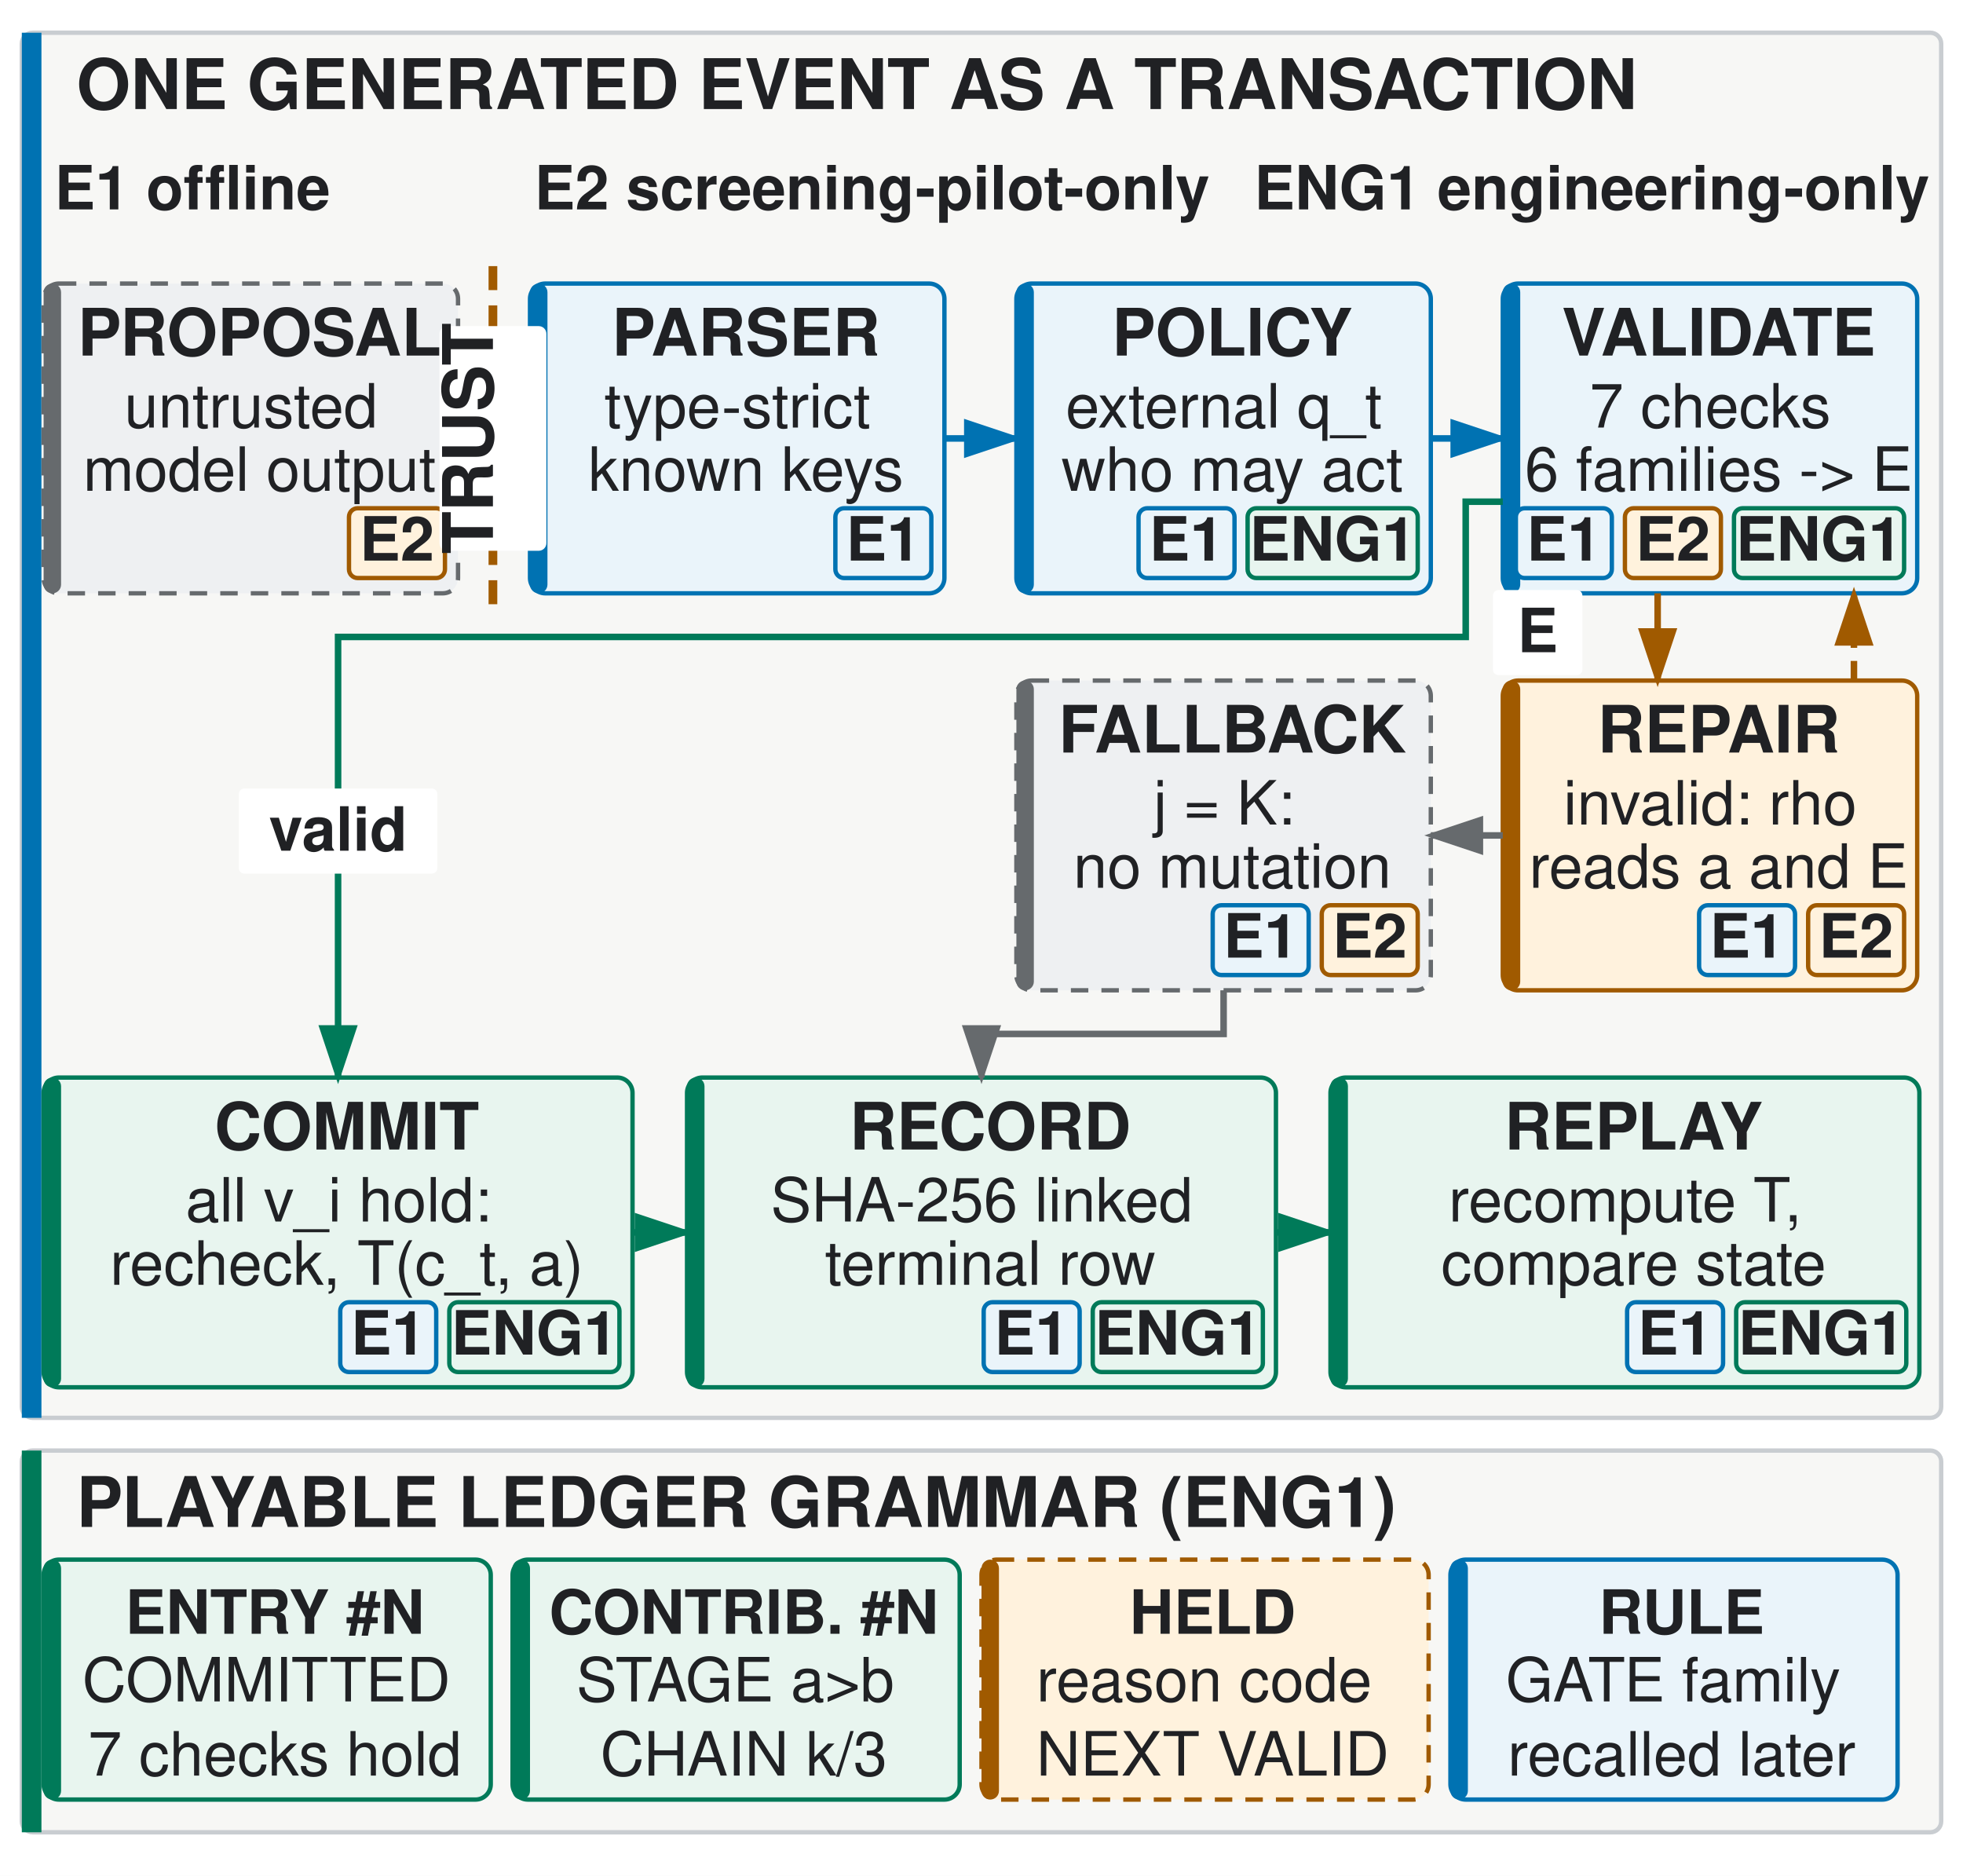
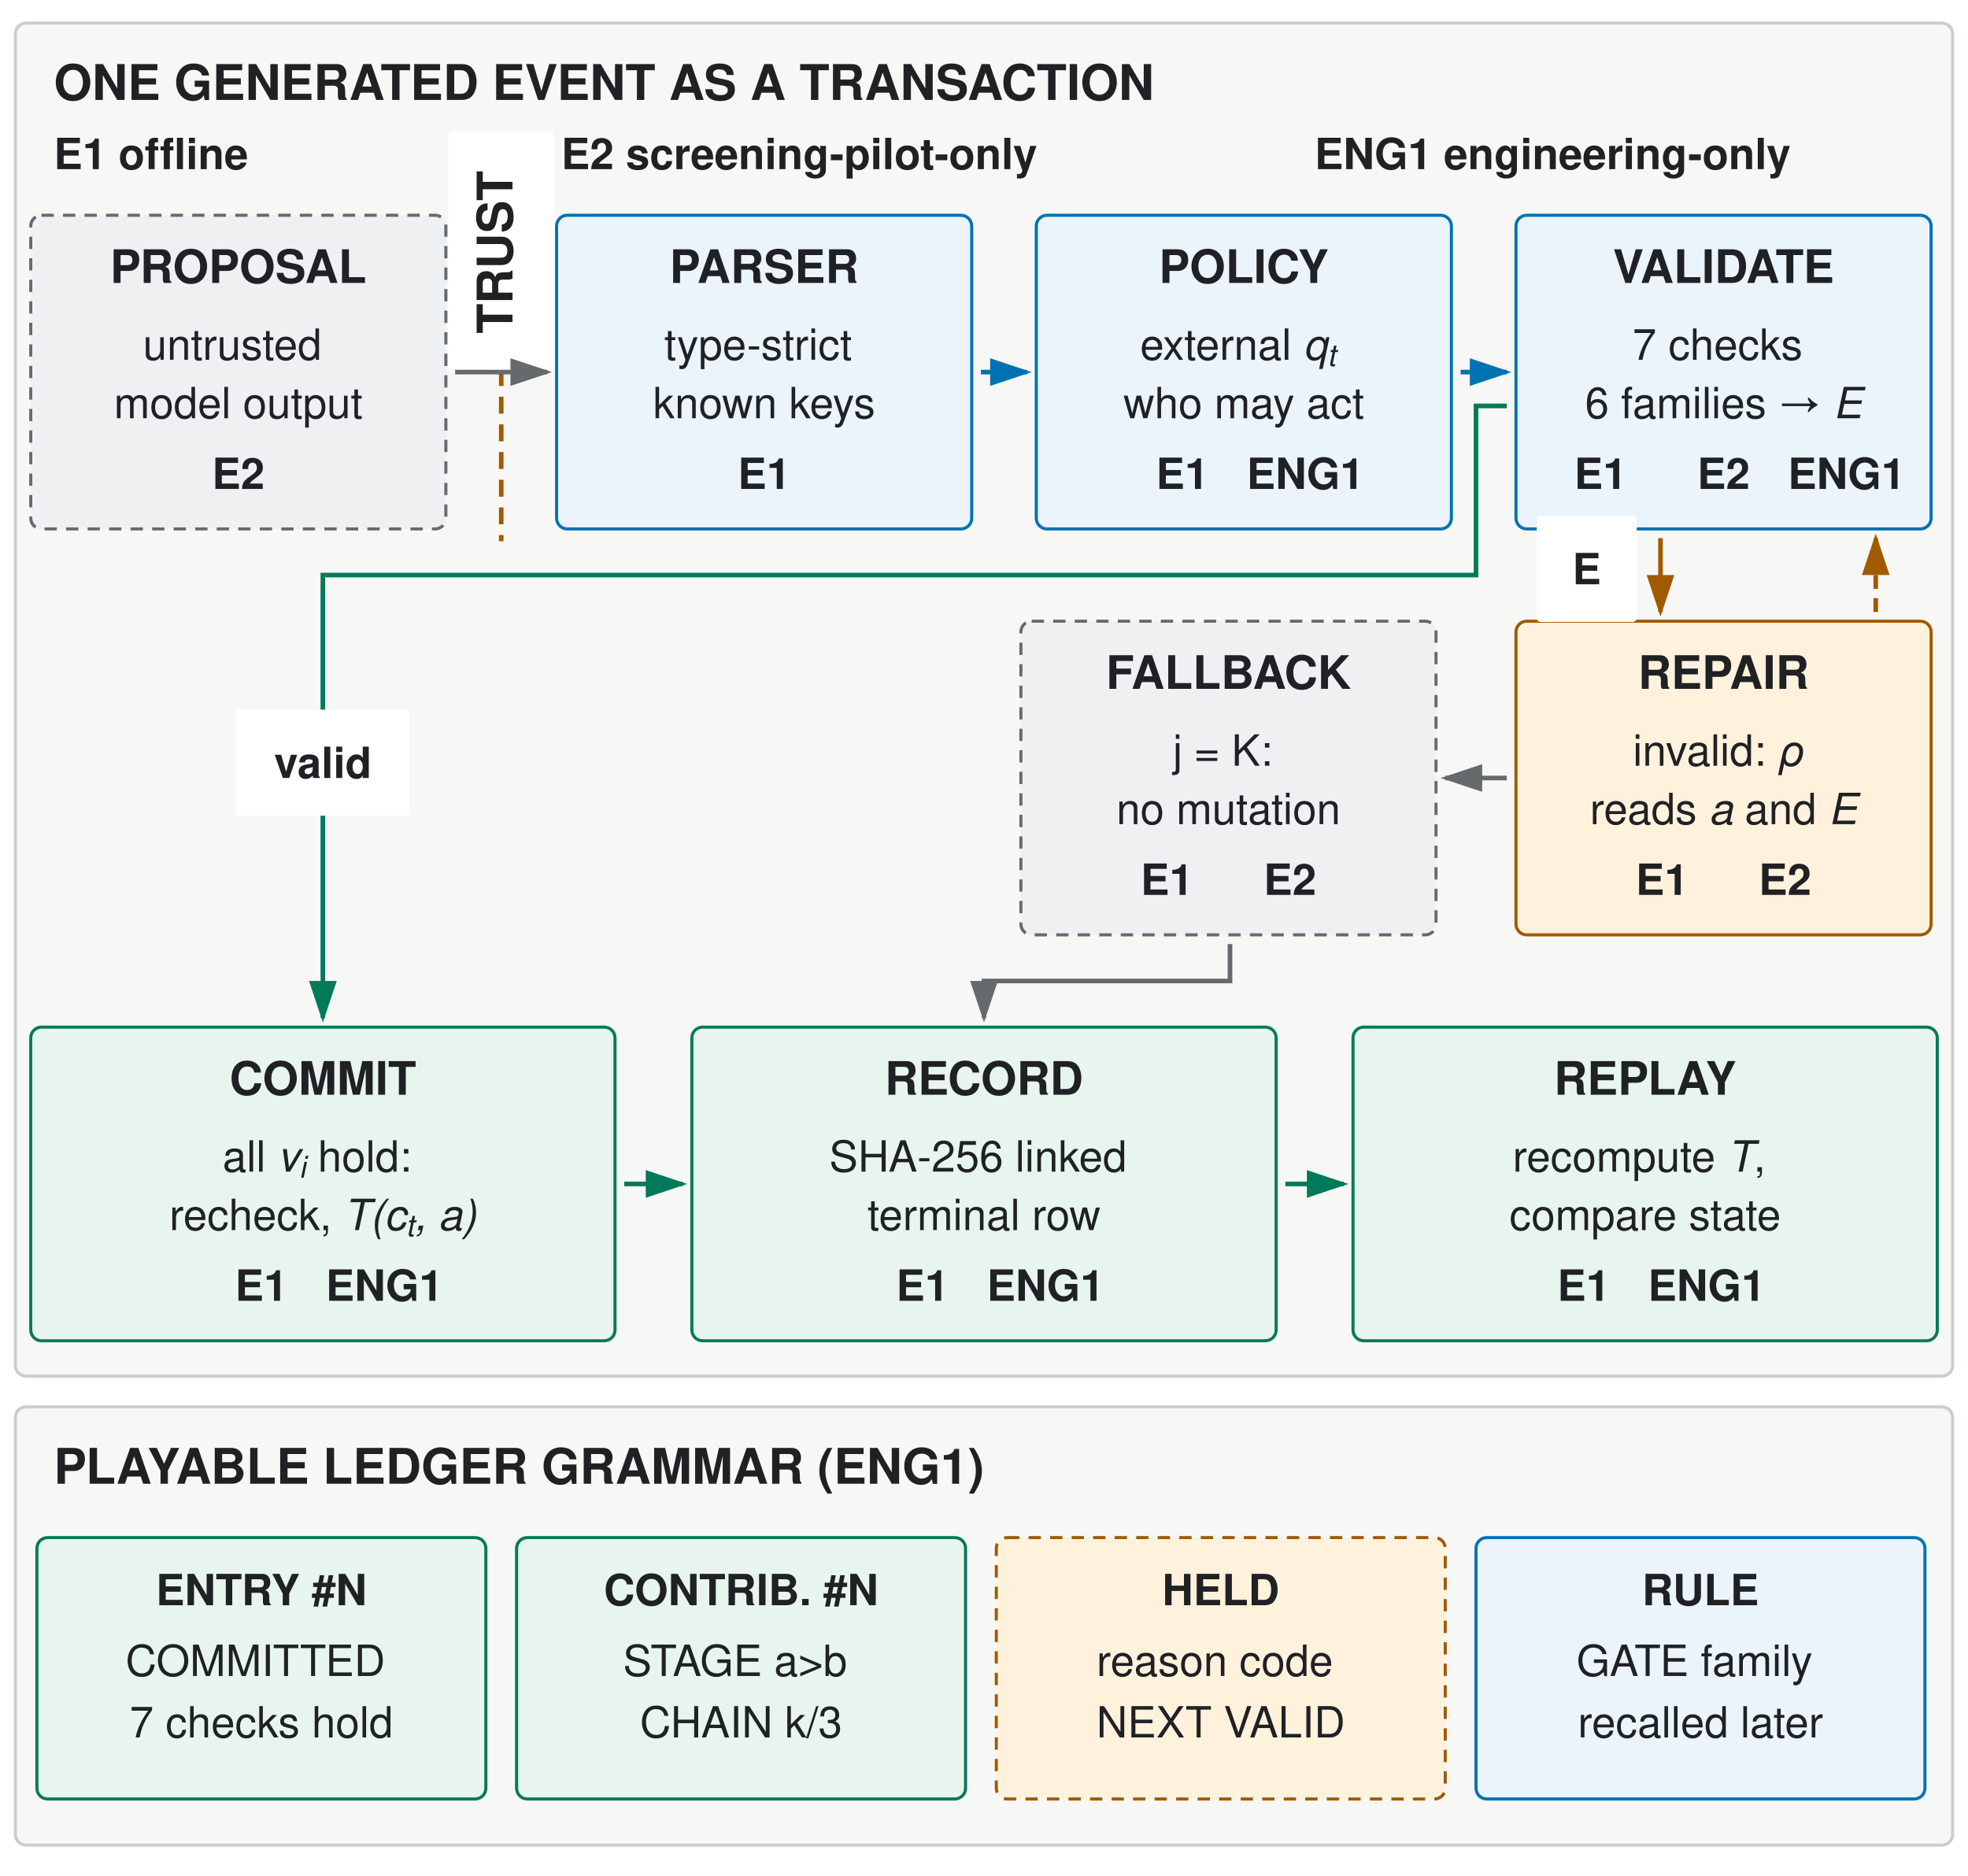
- <svg xmlns="http://www.w3.org/2000/svg" width="900" height="860" viewBox="0 0 900 860" role="img" aria-labelledby="svg-title svg-desc">
+ <svg xmlns="http://www.w3.org/2000/svg" width="1280" height="1220" viewBox="0 0 1280 1220" role="img" aria-labelledby="svg-title svg-desc">
  <defs>
    <marker id="arrow-blue" markerWidth="10" markerHeight="10" refX="8" refY="3" orient="auto" markerUnits="strokeWidth">
      <path d="M0,0 L0,6 L9,3 z" fill="#0072B2" />
    </marker>
    <marker id="arrow-orange" markerWidth="10" markerHeight="10" refX="8" refY="3" orient="auto" markerUnits="strokeWidth">
      <path d="M0,0 L0,6 L9,3 z" fill="#A05A00" />
    </marker>
    <marker id="arrow-green" markerWidth="10" markerHeight="10" refX="8" refY="3" orient="auto" markerUnits="strokeWidth">
      <path d="M0,0 L0,6 L9,3 z" fill="#007A59" />
    </marker>
    <marker id="arrow-gray" markerWidth="10" markerHeight="10" refX="8" refY="3" orient="auto" markerUnits="strokeWidth">
      <path d="M0,0 L0,6 L9,3 z" fill="#666A6D" />
    </marker>
    <style>
      text { font-family: Helvetica, Arial, sans-serif; fill: #202124; }
      .section { font-size: 32px; font-weight: 700; }
      .box-title { font-size: 30px; font-weight: 700; }
      .body { font-size: 29px; font-weight: 400; }
      .small { font-size: 28px; font-weight: 400; }
      .note { font-size: 28px; font-style: italic; fill: #5F6368; }
      .arrow-label { font-size: 28px; font-weight: 700; }
    </style>
  </defs>
-   <style>.tag { font-size: 28px; font-weight: 700; } .ledger { font-size: 28px; font-weight: 700; } .legend { font-size: 28px; font-weight: 700; }</style>
-   <rect x="0" y="0" width="900" height="860" fill="#FFFFFF" />
-   <rect x="10" y="15" width="880" height="635" rx="5" fill="#F7F7F5" stroke="#C9CDD1" stroke-width="2" />
-   <rect x="10" y="15" width="9" height="635" fill="#0072B2" />
-   <text x="35" y="50" class="section" text-anchor="start">ONE GENERATED EVENT AS A TRANSACTION</text>
-   <text x="25" y="96" class="legend" text-anchor="start" fill="#0072B2">E1 offline</text>
-   <text x="245" y="96" class="legend" text-anchor="start" fill="#A05A00">E2 screening-pilot-only</text>
-   <text x="575" y="96" class="legend" text-anchor="start" fill="#007A59">ENG1 engineering-only</text>
-   <rect x="20" y="130" width="190" height="142" rx="7" fill="#EEF0F2" stroke="#666A6D" stroke-width="2" stroke-dasharray="8 6" />
-   <rect x="20" y="130" width="8" height="142" rx="4" fill="#666A6D" />
-   <text x="119" y="163" class="box-title" text-anchor="middle">PROPOSAL</text>
-   <text x="119" y="196" class="small" text-anchor="middle">
-     <tspan x="119" dy="0">untrusted</tspan>
-     <tspan x="119" dy="29">model output</tspan>
+   <style>.tag,.ledger,.legend {font-size:28px;font-weight:700}</style>
+   <rect x="0" y="0" width="1280" height="1220" fill="#FFFFFF" />
+   <rect x="10" y="15" width="1260" height="880" rx="7" fill="#F7F7F5" stroke="#C9CDD1" stroke-width="2" />
+   <text x="35" y="65" class="section" text-anchor="start">ONE GENERATED EVENT AS A TRANSACTION</text>
+   <text x="35" y="110" class="legend" text-anchor="start" fill="#0072B2">E1 offline</text>
+   <text x="365" y="110" class="legend" text-anchor="start" fill="#A05A00">E2 screening-pilot-only</text>
+   <text x="855" y="110" class="legend" text-anchor="start" fill="#007A59">ENG1 engineering-only</text>
+   <rect x="20" y="140" width="270" height="204" rx="7" fill="#EEF0F2" stroke="#666A6D" stroke-width="2" stroke-dasharray="8 6" />
+   <text x="155" y="184" class="box-title" text-anchor="middle">PROPOSAL</text>
+   <text x="155" y="234" class="small" text-anchor="middle">
+     <tspan x="155" dy="0">untrusted</tspan>
+     <tspan x="155" dy="38">model output</tspan>
  </text>
-   <rect x="160" y="233" width="44" height="32" rx="4" fill="#FFF2DD" stroke="#A05A00" stroke-width="2" />
-   <text x="182" y="257" class="tag" text-anchor="middle">E2</text>
-   <rect x="243" y="130" width="190" height="142" rx="7" fill="#EAF4FA" stroke="#0072B2" stroke-width="2" />
-   <rect x="243" y="130" width="8" height="142" rx="4" fill="#0072B2" />
-   <text x="342" y="163" class="box-title" text-anchor="middle">PARSER</text>
-   <text x="342" y="196" class="small" text-anchor="middle">
-     <tspan x="342" dy="0">type-strict</tspan>
-     <tspan x="342" dy="29">known keys</tspan>
+   <text x="155" y="318" class="tag" text-anchor="middle" fill="#A05A00">E2</text>
+   <rect x="362" y="140" width="270" height="204" rx="7" fill="#EAF4FA" stroke="#0072B2" stroke-width="2" />
+   <text x="497" y="184" class="box-title" text-anchor="middle">PARSER</text>
+   <text x="497" y="234" class="small" text-anchor="middle">
+     <tspan x="497" dy="0">type-strict</tspan>
+     <tspan x="497" dy="38">known keys</tspan>
  </text>
-   <rect x="383" y="233" width="44" height="32" rx="4" fill="#EAF4FA" stroke="#0072B2" stroke-width="2" />
-   <text x="405" y="257" class="tag" text-anchor="middle">E1</text>
-   <rect x="466" y="130" width="190" height="142" rx="7" fill="#EAF4FA" stroke="#0072B2" stroke-width="2" />
-   <rect x="466" y="130" width="8" height="142" rx="4" fill="#0072B2" />
-   <text x="565" y="163" class="box-title" text-anchor="middle">POLICY</text>
-   <text x="565" y="196" class="small" text-anchor="middle">
-     <tspan x="565" dy="0">external q_t</tspan>
-     <tspan x="565" dy="29">who may act</tspan>
+   <text x="497" y="318" class="tag" text-anchor="middle" fill="#0072B2">E1</text>
+   <rect x="674" y="140" width="270" height="204" rx="7" fill="#EAF4FA" stroke="#0072B2" stroke-width="2" />
+   <text x="809" y="184" class="box-title" text-anchor="middle">POLICY</text>
+   <text x="809" y="234" class="small" text-anchor="middle">
+     <tspan x="809" dy="0">external <tspan font-style="italic">q<tspan baseline-shift="sub" font-size="70%">t</tspan>
+       </tspan>
+     </tspan>
+     <tspan x="809" dy="38">who may act</tspan>
  </text>
-   <rect x="572" y="233" width="78" height="32" rx="4" fill="#E8F5EF" stroke="#007A59" stroke-width="2" />
-   <text x="611" y="257" class="tag" text-anchor="middle">ENG1</text>
-   <rect x="522" y="233" width="44" height="32" rx="4" fill="#EAF4FA" stroke="#0072B2" stroke-width="2" />
-   <text x="544" y="257" class="tag" text-anchor="middle">E1</text>
-   <rect x="689" y="130" width="190" height="142" rx="7" fill="#EAF4FA" stroke="#0072B2" stroke-width="2" />
-   <rect x="689" y="130" width="8" height="142" rx="4" fill="#0072B2" />
-   <text x="788" y="163" class="box-title" text-anchor="middle">VALIDATE</text>
-   <text x="788" y="196" class="small" text-anchor="middle">
-     <tspan x="788" dy="0">7 checks</tspan>
-     <tspan x="788" dy="29">6 families -&gt; E</tspan>
+   <text x="769" y="318" class="tag" text-anchor="middle" fill="#0072B2">E1</text>
+   <text x="849" y="318" class="tag" text-anchor="middle" fill="#007A59">ENG1</text>
+   <rect x="986" y="140" width="270" height="204" rx="7" fill="#EAF4FA" stroke="#0072B2" stroke-width="2" />
+   <text x="1121" y="184" class="box-title" text-anchor="middle">VALIDATE</text>
+   <text x="1121" y="234" class="small" text-anchor="middle">
+     <tspan x="1121" dy="0">7 checks</tspan>
+     <tspan x="1121" dy="38">6 families → <tspan font-style="italic">E</tspan>
+     </tspan>
  </text>
-   <rect x="795" y="233" width="78" height="32" rx="4" fill="#E8F5EF" stroke="#007A59" stroke-width="2" />
-   <text x="834" y="257" class="tag" text-anchor="middle">ENG1</text>
-   <rect x="745" y="233" width="44" height="32" rx="4" fill="#FFF2DD" stroke="#A05A00" stroke-width="2" />
-   <text x="767" y="257" class="tag" text-anchor="middle">E2</text>
-   <rect x="695" y="233" width="44" height="32" rx="4" fill="#EAF4FA" stroke="#0072B2" stroke-width="2" />
-   <text x="717" y="257" class="tag" text-anchor="middle">E1</text>
-   <rect x="466" y="312" width="190" height="142" rx="7" fill="#EEF0F2" stroke="#666A6D" stroke-width="2" stroke-dasharray="8 6" />
-   <rect x="466" y="312" width="8" height="142" rx="4" fill="#666A6D" />
-   <text x="565" y="345" class="box-title" text-anchor="middle">FALLBACK</text>
-   <text x="565" y="378" class="small" text-anchor="middle">
-     <tspan x="565" dy="0">j = K:</tspan>
-     <tspan x="565" dy="29">no mutation</tspan>
+   <text x="1041" y="318" class="tag" text-anchor="middle" fill="#0072B2">E1</text>
+   <text x="1121" y="318" class="tag" text-anchor="middle" fill="#A05A00">E2</text>
+   <text x="1201" y="318" class="tag" text-anchor="middle" fill="#007A59">ENG1</text>
+   <rect x="664" y="404" width="270" height="204" rx="7" fill="#EEF0F2" stroke="#666A6D" stroke-width="2" stroke-dasharray="8 6" />
+   <text x="799" y="448" class="box-title" text-anchor="middle">FALLBACK</text>
+   <text x="799" y="498" class="small" text-anchor="middle">
+     <tspan x="799" dy="0">j = K:</tspan>
+     <tspan x="799" dy="38">no mutation</tspan>
  </text>
-   <rect x="606" y="415" width="44" height="32" rx="4" fill="#FFF2DD" stroke="#A05A00" stroke-width="2" />
-   <text x="628" y="439" class="tag" text-anchor="middle">E2</text>
-   <rect x="556" y="415" width="44" height="32" rx="4" fill="#EAF4FA" stroke="#0072B2" stroke-width="2" />
-   <text x="578" y="439" class="tag" text-anchor="middle">E1</text>
-   <rect x="689" y="312" width="190" height="142" rx="7" fill="#FFF2DD" stroke="#A05A00" stroke-width="2" />
-   <rect x="689" y="312" width="8" height="142" rx="4" fill="#A05A00" />
-   <text x="788" y="345" class="box-title" text-anchor="middle">REPAIR</text>
-   <text x="788" y="378" class="small" text-anchor="middle">
-     <tspan x="788" dy="0">invalid: rho</tspan>
-     <tspan x="788" dy="29">reads a and E</tspan>
+   <text x="759" y="582" class="tag" text-anchor="middle" fill="#0072B2">E1</text>
+   <text x="839" y="582" class="tag" text-anchor="middle" fill="#A05A00">E2</text>
+   <rect x="986" y="404" width="270" height="204" rx="7" fill="#FFF2DD" stroke="#A05A00" stroke-width="2" />
+   <text x="1121" y="448" class="box-title" text-anchor="middle">REPAIR</text>
+   <text x="1121" y="498" class="small" text-anchor="middle">
+     <tspan x="1121" dy="0">invalid: <tspan font-style="italic">ρ</tspan>
+     </tspan>
+     <tspan x="1121" dy="38">reads <tspan font-style="italic">a</tspan> and <tspan font-style="italic">E</tspan>
+     </tspan>
  </text>
-   <rect x="829" y="415" width="44" height="32" rx="4" fill="#FFF2DD" stroke="#A05A00" stroke-width="2" />
-   <text x="851" y="439" class="tag" text-anchor="middle">E2</text>
-   <rect x="779" y="415" width="44" height="32" rx="4" fill="#EAF4FA" stroke="#0072B2" stroke-width="2" />
-   <text x="801" y="439" class="tag" text-anchor="middle">E1</text>
-   <rect x="20" y="494" width="270" height="142" rx="7" fill="#E8F5EF" stroke="#007A59" stroke-width="2" />
-   <rect x="20" y="494" width="8" height="142" rx="4" fill="#007A59" />
-   <text x="159" y="527" class="box-title" text-anchor="middle">COMMIT</text>
-   <text x="159" y="560" class="small" text-anchor="middle">
-     <tspan x="159" dy="0">all v_i hold:</tspan>
-     <tspan x="159" dy="29">recheck, T(c_t, a)</tspan>
+   <text x="1081" y="582" class="tag" text-anchor="middle" fill="#0072B2">E1</text>
+   <text x="1161" y="582" class="tag" text-anchor="middle" fill="#A05A00">E2</text>
+   <rect x="20" y="668" width="380" height="204" rx="7" fill="#E8F5EF" stroke="#007A59" stroke-width="2" />
+   <text x="210" y="712" class="box-title" text-anchor="middle">COMMIT</text>
+   <text x="210" y="762" class="small" text-anchor="middle">
+     <tspan x="210" dy="0">all <tspan font-style="italic">v<tspan baseline-shift="sub" font-size="70%">i</tspan>
+       </tspan> hold:</tspan>
+     <tspan x="210" dy="38">recheck, <tspan font-style="italic">T(c<tspan baseline-shift="sub" font-size="70%">t</tspan>, a)</tspan>
+     </tspan>
  </text>
-   <rect x="206" y="597" width="78" height="32" rx="4" fill="#E8F5EF" stroke="#007A59" stroke-width="2" />
-   <text x="245" y="621" class="tag" text-anchor="middle">ENG1</text>
-   <rect x="156" y="597" width="44" height="32" rx="4" fill="#EAF4FA" stroke="#0072B2" stroke-width="2" />
-   <text x="178" y="621" class="tag" text-anchor="middle">E1</text>
-   <rect x="315" y="494" width="270" height="142" rx="7" fill="#E8F5EF" stroke="#007A59" stroke-width="2" />
-   <rect x="315" y="494" width="8" height="142" rx="4" fill="#007A59" />
-   <text x="454" y="527" class="box-title" text-anchor="middle">RECORD</text>
-   <text x="454" y="560" class="small" text-anchor="middle">
-     <tspan x="454" dy="0">SHA-256 linked</tspan>
-     <tspan x="454" dy="29">terminal row</tspan>
+   <text x="170" y="846" class="tag" text-anchor="middle" fill="#0072B2">E1</text>
+   <text x="250" y="846" class="tag" text-anchor="middle" fill="#007A59">ENG1</text>
+   <rect x="450" y="668" width="380" height="204" rx="7" fill="#E8F5EF" stroke="#007A59" stroke-width="2" />
+   <text x="640" y="712" class="box-title" text-anchor="middle">RECORD</text>
+   <text x="640" y="762" class="small" text-anchor="middle">
+     <tspan x="640" dy="0">SHA-256 linked</tspan>
+     <tspan x="640" dy="38">terminal row</tspan>
  </text>
-   <rect x="501" y="597" width="78" height="32" rx="4" fill="#E8F5EF" stroke="#007A59" stroke-width="2" />
-   <text x="540" y="621" class="tag" text-anchor="middle">ENG1</text>
-   <rect x="451" y="597" width="44" height="32" rx="4" fill="#EAF4FA" stroke="#0072B2" stroke-width="2" />
-   <text x="473" y="621" class="tag" text-anchor="middle">E1</text>
-   <rect x="610" y="494" width="270" height="142" rx="7" fill="#E8F5EF" stroke="#007A59" stroke-width="2" />
-   <rect x="610" y="494" width="8" height="142" rx="4" fill="#007A59" />
-   <text x="749" y="527" class="box-title" text-anchor="middle">REPLAY</text>
-   <text x="749" y="560" class="small" text-anchor="middle">
-     <tspan x="749" dy="0">recompute T,</tspan>
-     <tspan x="749" dy="29">compare state</tspan>
+   <text x="600" y="846" class="tag" text-anchor="middle" fill="#0072B2">E1</text>
+   <text x="680" y="846" class="tag" text-anchor="middle" fill="#007A59">ENG1</text>
+   <rect x="880" y="668" width="380" height="204" rx="7" fill="#E8F5EF" stroke="#007A59" stroke-width="2" />
+   <text x="1070" y="712" class="box-title" text-anchor="middle">REPLAY</text>
+   <text x="1070" y="762" class="small" text-anchor="middle">
+     <tspan x="1070" dy="0">recompute <tspan font-style="italic">T</tspan>,</tspan>
+     <tspan x="1070" dy="38">compare state</tspan>
  </text>
-   <rect x="796" y="597" width="78" height="32" rx="4" fill="#E8F5EF" stroke="#007A59" stroke-width="2" />
-   <text x="835" y="621" class="tag" text-anchor="middle">ENG1</text>
-   <rect x="746" y="597" width="44" height="32" rx="4" fill="#EAF4FA" stroke="#0072B2" stroke-width="2" />
-   <text x="768" y="621" class="tag" text-anchor="middle">E1</text>
-   <line class="connector" x1="210" y1="201" x2="243" y2="201" stroke="#666A6D" stroke-width="3" fill="none" marker-end="url(#arrow-gray)" />
-   <line class="connector" x1="433" y1="201" x2="466" y2="201" stroke="#0072B2" stroke-width="3" fill="none" marker-end="url(#arrow-blue)" />
-   <line class="connector" x1="656" y1="201" x2="689" y2="201" stroke="#0072B2" stroke-width="3" fill="none" marker-end="url(#arrow-blue)" />
-   <line class="connector" x1="226" y1="122" x2="226" y2="280" stroke="#A05A00" stroke-width="4" fill="none" stroke-dasharray="11 7" />
+   <text x="1030" y="846" class="tag" text-anchor="middle" fill="#0072B2">E1</text>
+   <text x="1110" y="846" class="tag" text-anchor="middle" fill="#007A59">ENG1</text>
+   <line class="connector" x1="638" y1="242" x2="668" y2="242" stroke="#0072B2" stroke-width="3" fill="none" marker-end="url(#arrow-blue)" />
+   <line class="connector" x1="950" y1="242" x2="980" y2="242" stroke="#0072B2" stroke-width="3" fill="none" marker-end="url(#arrow-blue)" />
+   <line class="connector" x1="326" y1="132" x2="326" y2="352" stroke="#A05A00" stroke-width="3" fill="none" stroke-dasharray="11 7" />
  <g class="connector-label" data-line-clearance="shielded">
-     <rect class="label-shield" x="202" y="150" width="48" height="102" rx="3" fill="#FFFFFF" stroke="#FFFFFF" />
-     <text x="226" y="201" class="section" text-anchor="middle" fill="#A05A00" transform="rotate(-90 226 201)">TRUST</text>
+     <rect class="label-shield" x="292" y="86" width="68" height="156" rx="3" fill="#FFFFFF" stroke="#FFFFFF" />
+     <text x="326" y="164" class="section" text-anchor="middle" dominant-baseline="central" fill="#A05A00" transform="rotate(-90 326 164)">TRUST</text>
  </g>
-   <line class="connector" x1="760" y1="272" x2="760" y2="312" stroke="#A05A00" stroke-width="3" fill="none" marker-end="url(#arrow-orange)" />
+   <line class="connector" x1="296" y1="242" x2="356" y2="242" stroke="#666A6D" stroke-width="3" fill="none" marker-end="url(#arrow-gray)" />
+   <line class="connector" x1="1080" y1="350" x2="1080" y2="398" stroke="#A05A00" stroke-width="3" fill="none" marker-end="url(#arrow-orange)" />
  <g class="connector-label" data-line-clearance="shielded">
-     <rect class="label-shield" x="685" y="271" width="40" height="38" rx="2" fill="#FFFFFF" stroke="#FFFFFF" />
-     <text x="705" y="299" class="arrow-label" text-anchor="middle" fill="#A05A00">E</text>
+     <rect class="label-shield" x="1000" y="336" width="64" height="68" rx="2" fill="#FFFFFF" stroke="#FFFFFF" />
+     <text x="1032" y="380" class="arrow-label" text-anchor="middle" fill="#A05A00">E</text>
  </g>
-   <path class="connector" d="M850 312 V272" stroke="#A05A00" stroke-width="3" fill="none" marker-end="url(#arrow-orange)" stroke-dasharray="9 6" />
-   <line class="connector" x1="689" y1="383" x2="656" y2="383" stroke="#666A6D" stroke-width="3" fill="none" marker-end="url(#arrow-gray)" />
-   <path class="connector" d="M561 454 V474 H450 V494" stroke="#666A6D" stroke-width="3" fill="none" marker-end="url(#arrow-gray)" />
-   <path class="connector" d="M689 230 H672 V292 H155 V494" stroke="#007A59" stroke-width="3" fill="none" marker-end="url(#arrow-green)" />
+   <path class="connector" d="M1220 398 V350" stroke="#A05A00" stroke-width="3" fill="none" marker-end="url(#arrow-orange)" stroke-dasharray="9 6" />
+   <line class="connector" x1="980" y1="506" x2="940" y2="506" stroke="#666A6D" stroke-width="3" fill="none" marker-end="url(#arrow-gray)" />
+   <path class="connector" d="M800 614 V638 H640 V662" stroke="#666A6D" stroke-width="3" fill="none" marker-end="url(#arrow-gray)" />
+   <path class="connector" d="M980 264 H960 V374 H210 V662" stroke="#007A59" stroke-width="3" fill="none" marker-end="url(#arrow-green)" />
  <g class="connector-label" data-line-clearance="shielded">
-     <rect class="label-shield" x="110" y="362" width="90" height="38" rx="2" fill="#FFFFFF" stroke="#FFFFFF" />
-     <text x="155" y="390" class="arrow-label" text-anchor="middle" fill="#007A59">valid</text>
+     <rect class="label-shield" x="154" y="462" width="112" height="68" rx="2" fill="#FFFFFF" stroke="#FFFFFF" />
+     <text x="210" y="506" class="arrow-label" text-anchor="middle" fill="#007A59">valid</text>
  </g>
-   <line class="connector" x1="290" y1="565" x2="315" y2="565" stroke="#007A59" stroke-width="3" fill="none" marker-end="url(#arrow-green)" />
-   <line class="connector" x1="585" y1="565" x2="610" y2="565" stroke="#007A59" stroke-width="3" fill="none" marker-end="url(#arrow-green)" />
-   <rect x="10" y="665" width="880" height="175" rx="5" fill="#F7F7F5" stroke="#C9CDD1" stroke-width="2" />
-   <rect x="10" y="665" width="9" height="175" fill="#007A59" />
-   <text x="35" y="700" class="section" text-anchor="start">PLAYABLE LEDGER GRAMMAR (ENG1)</text>
-   <rect x="20" y="715" width="205" height="110" rx="7" fill="#E8F5EF" stroke="#007A59" stroke-width="2" />
-   <rect x="20" y="715" width="8" height="110" rx="4" fill="#007A59" />
-   <text x="126" y="749" class="ledger" text-anchor="middle">ENTRY #N</text>
-   <text x="126" y="780" class="small" text-anchor="middle">
-     <tspan x="126" dy="0">COMMITTED</tspan>
-     <tspan x="126" dy="34">7 checks hold</tspan>
+   <line class="connector" x1="406" y1="770" x2="444" y2="770" stroke="#007A59" stroke-width="3" fill="none" marker-end="url(#arrow-green)" />
+   <line class="connector" x1="836" y1="770" x2="874" y2="770" stroke="#007A59" stroke-width="3" fill="none" marker-end="url(#arrow-green)" />
+   <rect x="10" y="915" width="1260" height="285" rx="7" fill="#F7F7F5" stroke="#C9CDD1" stroke-width="2" />
+   <text x="35" y="965" class="section" text-anchor="start">PLAYABLE LEDGER GRAMMAR (ENG1)</text>
+   <rect x="24" y="1000" width="292" height="170" rx="7" fill="#E8F5EF" stroke="#007A59" stroke-width="2" />
+   <text x="170" y="1044" class="ledger" text-anchor="middle">ENTRY #N</text>
+   <text x="170" y="1090" class="small" text-anchor="middle">
+     <tspan x="170" dy="0">COMMITTED</tspan>
+     <tspan x="170" dy="40">7 checks hold</tspan>
  </text>
-   <rect x="235" y="715" width="205" height="110" rx="7" fill="#E8F5EF" stroke="#007A59" stroke-width="2" />
-   <rect x="235" y="715" width="8" height="110" rx="4" fill="#007A59" />
-   <text x="341" y="749" class="ledger" text-anchor="middle">CONTRIB. #N</text>
-   <text x="341" y="780" class="small" text-anchor="middle">
-     <tspan x="341" dy="0">STAGE a&gt;b</tspan>
-     <tspan x="341" dy="34">CHAIN k/3</tspan>
+   <rect x="336" y="1000" width="292" height="170" rx="7" fill="#E8F5EF" stroke="#007A59" stroke-width="2" />
+   <text x="482" y="1044" class="ledger" text-anchor="middle">CONTRIB. #N</text>
+   <text x="482" y="1090" class="small" text-anchor="middle">
+     <tspan x="482" dy="0">STAGE a&gt;b</tspan>
+     <tspan x="482" dy="40">CHAIN k/3</tspan>
  </text>
-   <rect x="450" y="715" width="205" height="110" rx="7" fill="#FFF2DD" stroke="#A05A00" stroke-width="2" stroke-dasharray="8 6" />
-   <rect x="450" y="715" width="8" height="110" rx="4" fill="#A05A00" />
-   <text x="556" y="749" class="ledger" text-anchor="middle">HELD</text>
-   <text x="556" y="780" class="small" text-anchor="middle">
-     <tspan x="556" dy="0">reason code</tspan>
-     <tspan x="556" dy="34">NEXT VALID</tspan>
+   <rect x="648" y="1000" width="292" height="170" rx="7" fill="#FFF2DD" stroke="#A05A00" stroke-width="2" stroke-dasharray="8 6" />
+   <text x="794" y="1044" class="ledger" text-anchor="middle">HELD</text>
+   <text x="794" y="1090" class="small" text-anchor="middle">
+     <tspan x="794" dy="0">reason code</tspan>
+     <tspan x="794" dy="40">NEXT VALID</tspan>
  </text>
-   <rect x="665" y="715" width="205" height="110" rx="7" fill="#EAF4FA" stroke="#0072B2" stroke-width="2" />
-   <rect x="665" y="715" width="8" height="110" rx="4" fill="#0072B2" />
-   <text x="771" y="749" class="ledger" text-anchor="middle">RULE</text>
-   <text x="771" y="780" class="small" text-anchor="middle">
-     <tspan x="771" dy="0">GATE family</tspan>
-     <tspan x="771" dy="34">recalled later</tspan>
+   <rect x="960" y="1000" width="292" height="170" rx="7" fill="#EAF4FA" stroke="#0072B2" stroke-width="2" />
+   <text x="1106" y="1044" class="ledger" text-anchor="middle">RULE</text>
+   <text x="1106" y="1090" class="small" text-anchor="middle">
+     <tspan x="1106" dy="0">GATE family</tspan>
+     <tspan x="1106" dy="40">recalled later</tspan>
  </text>
</svg>
